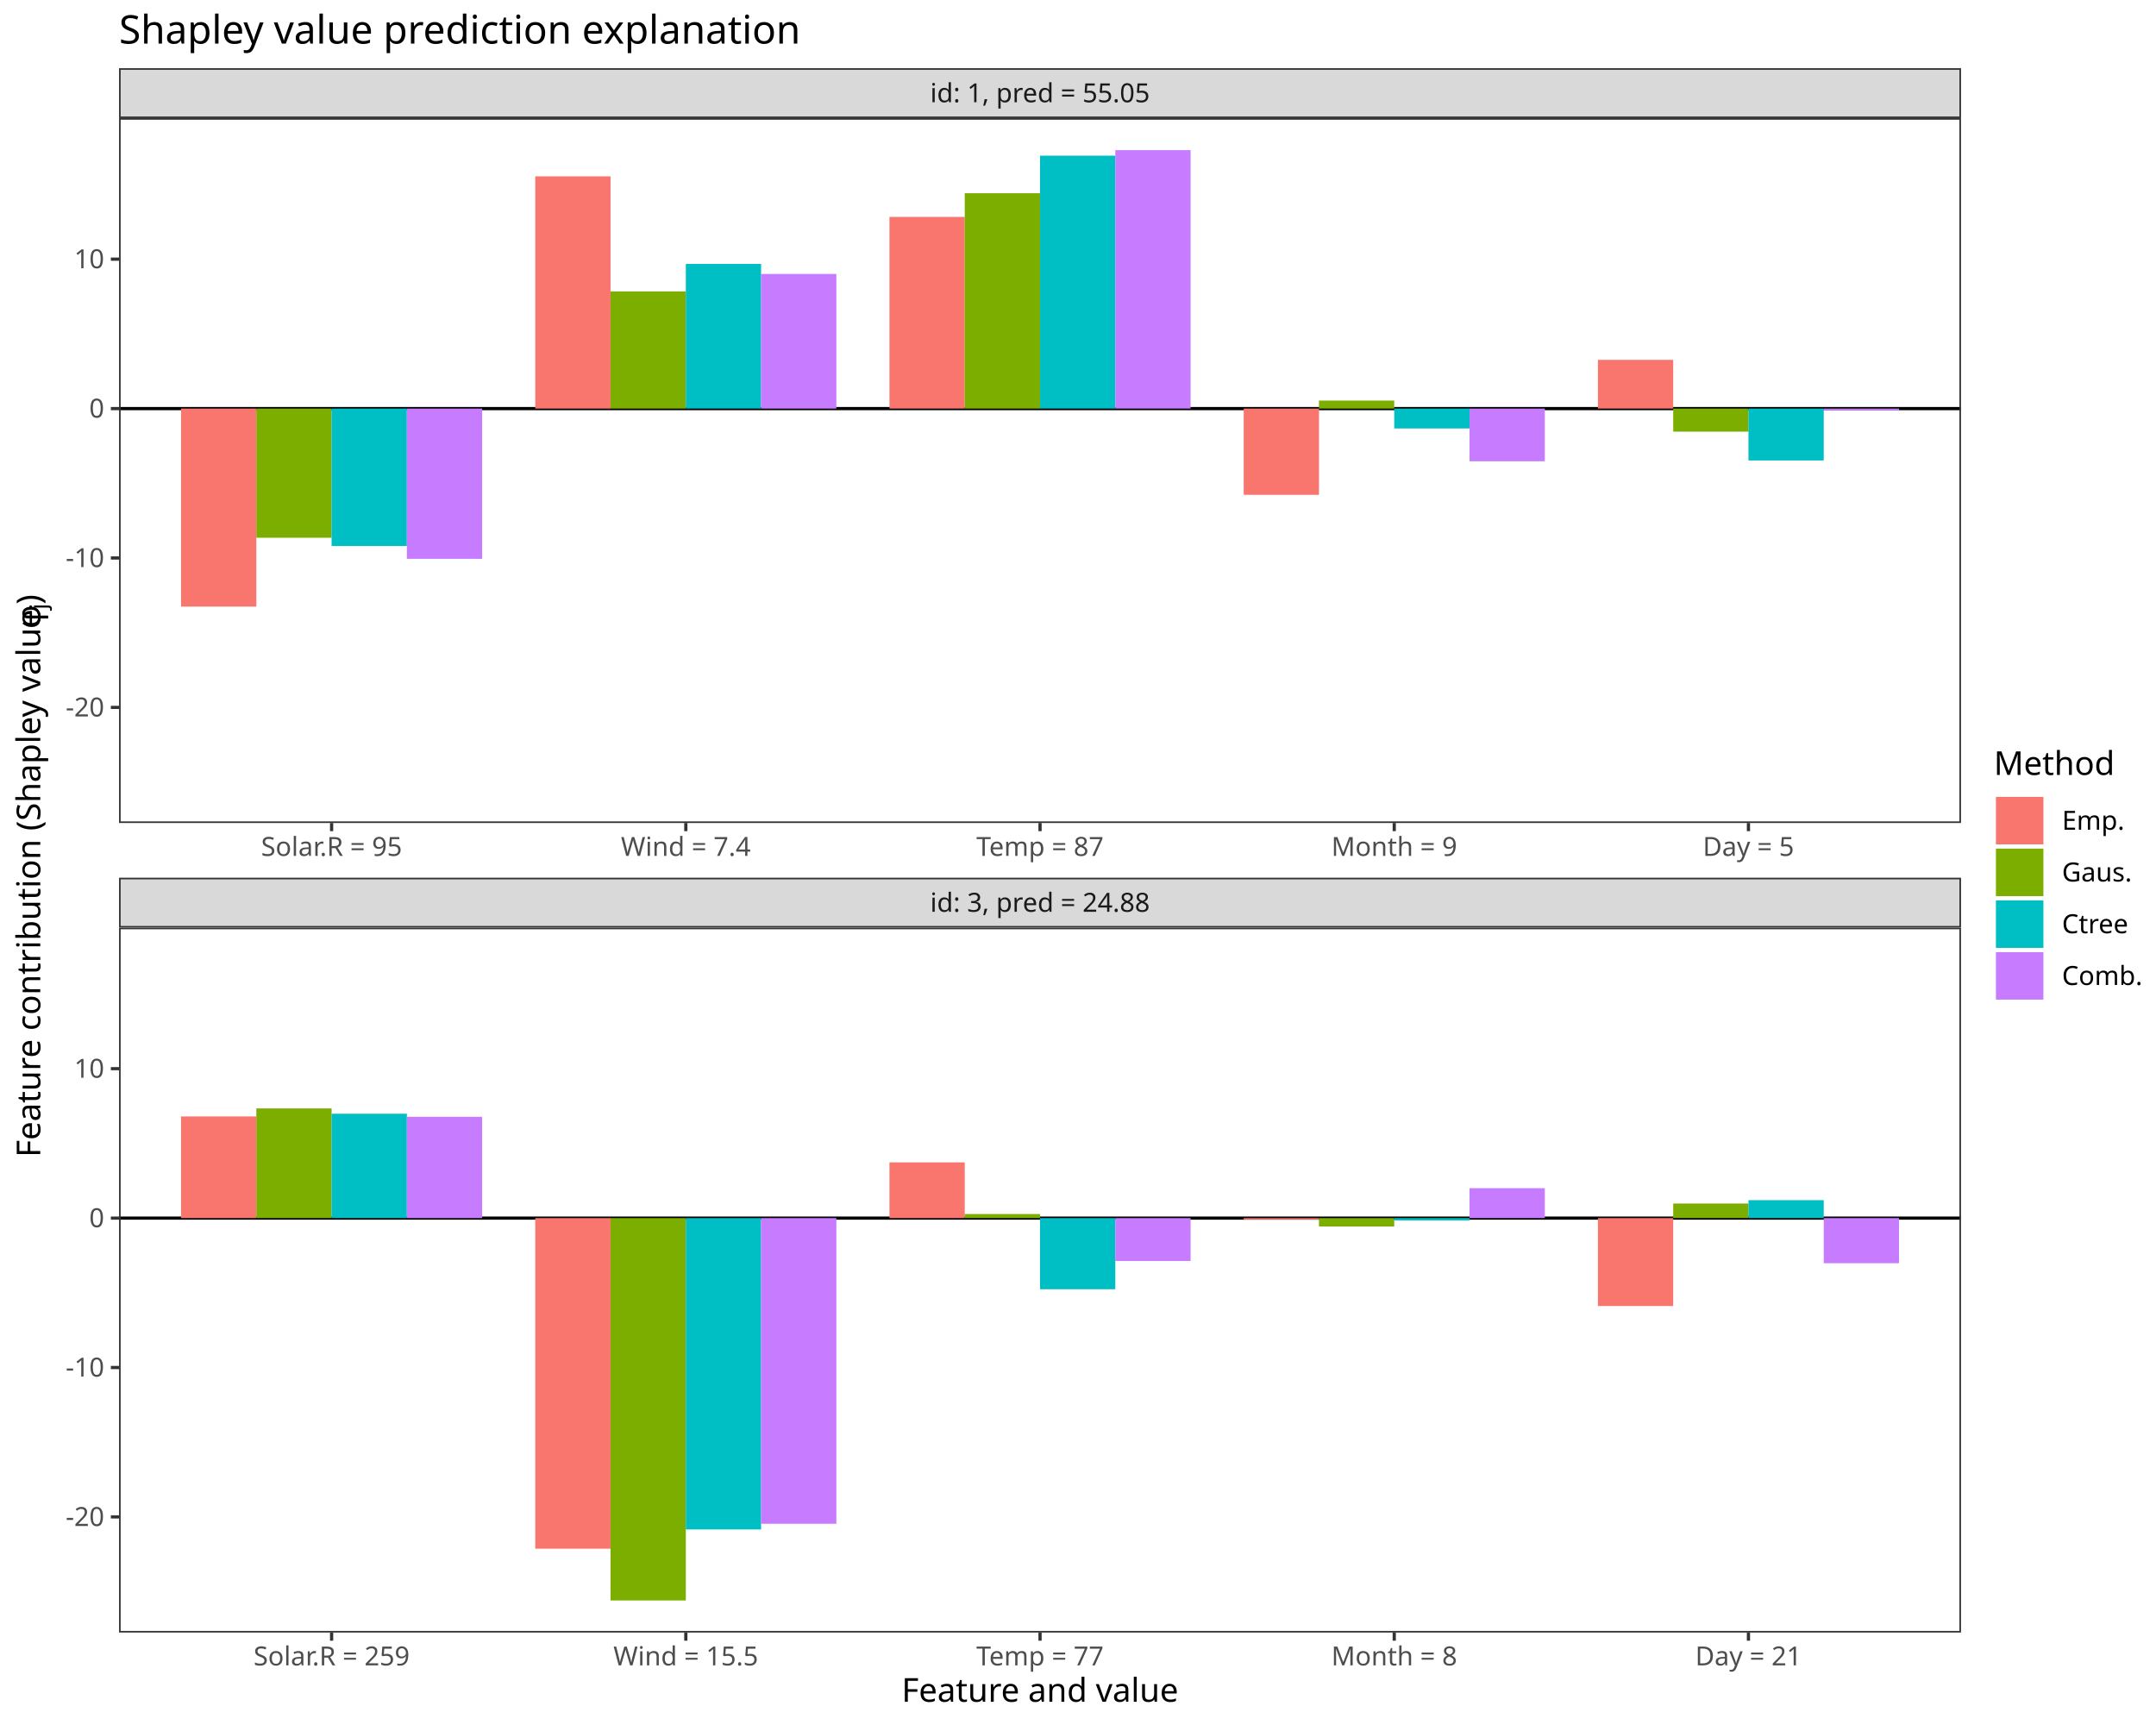
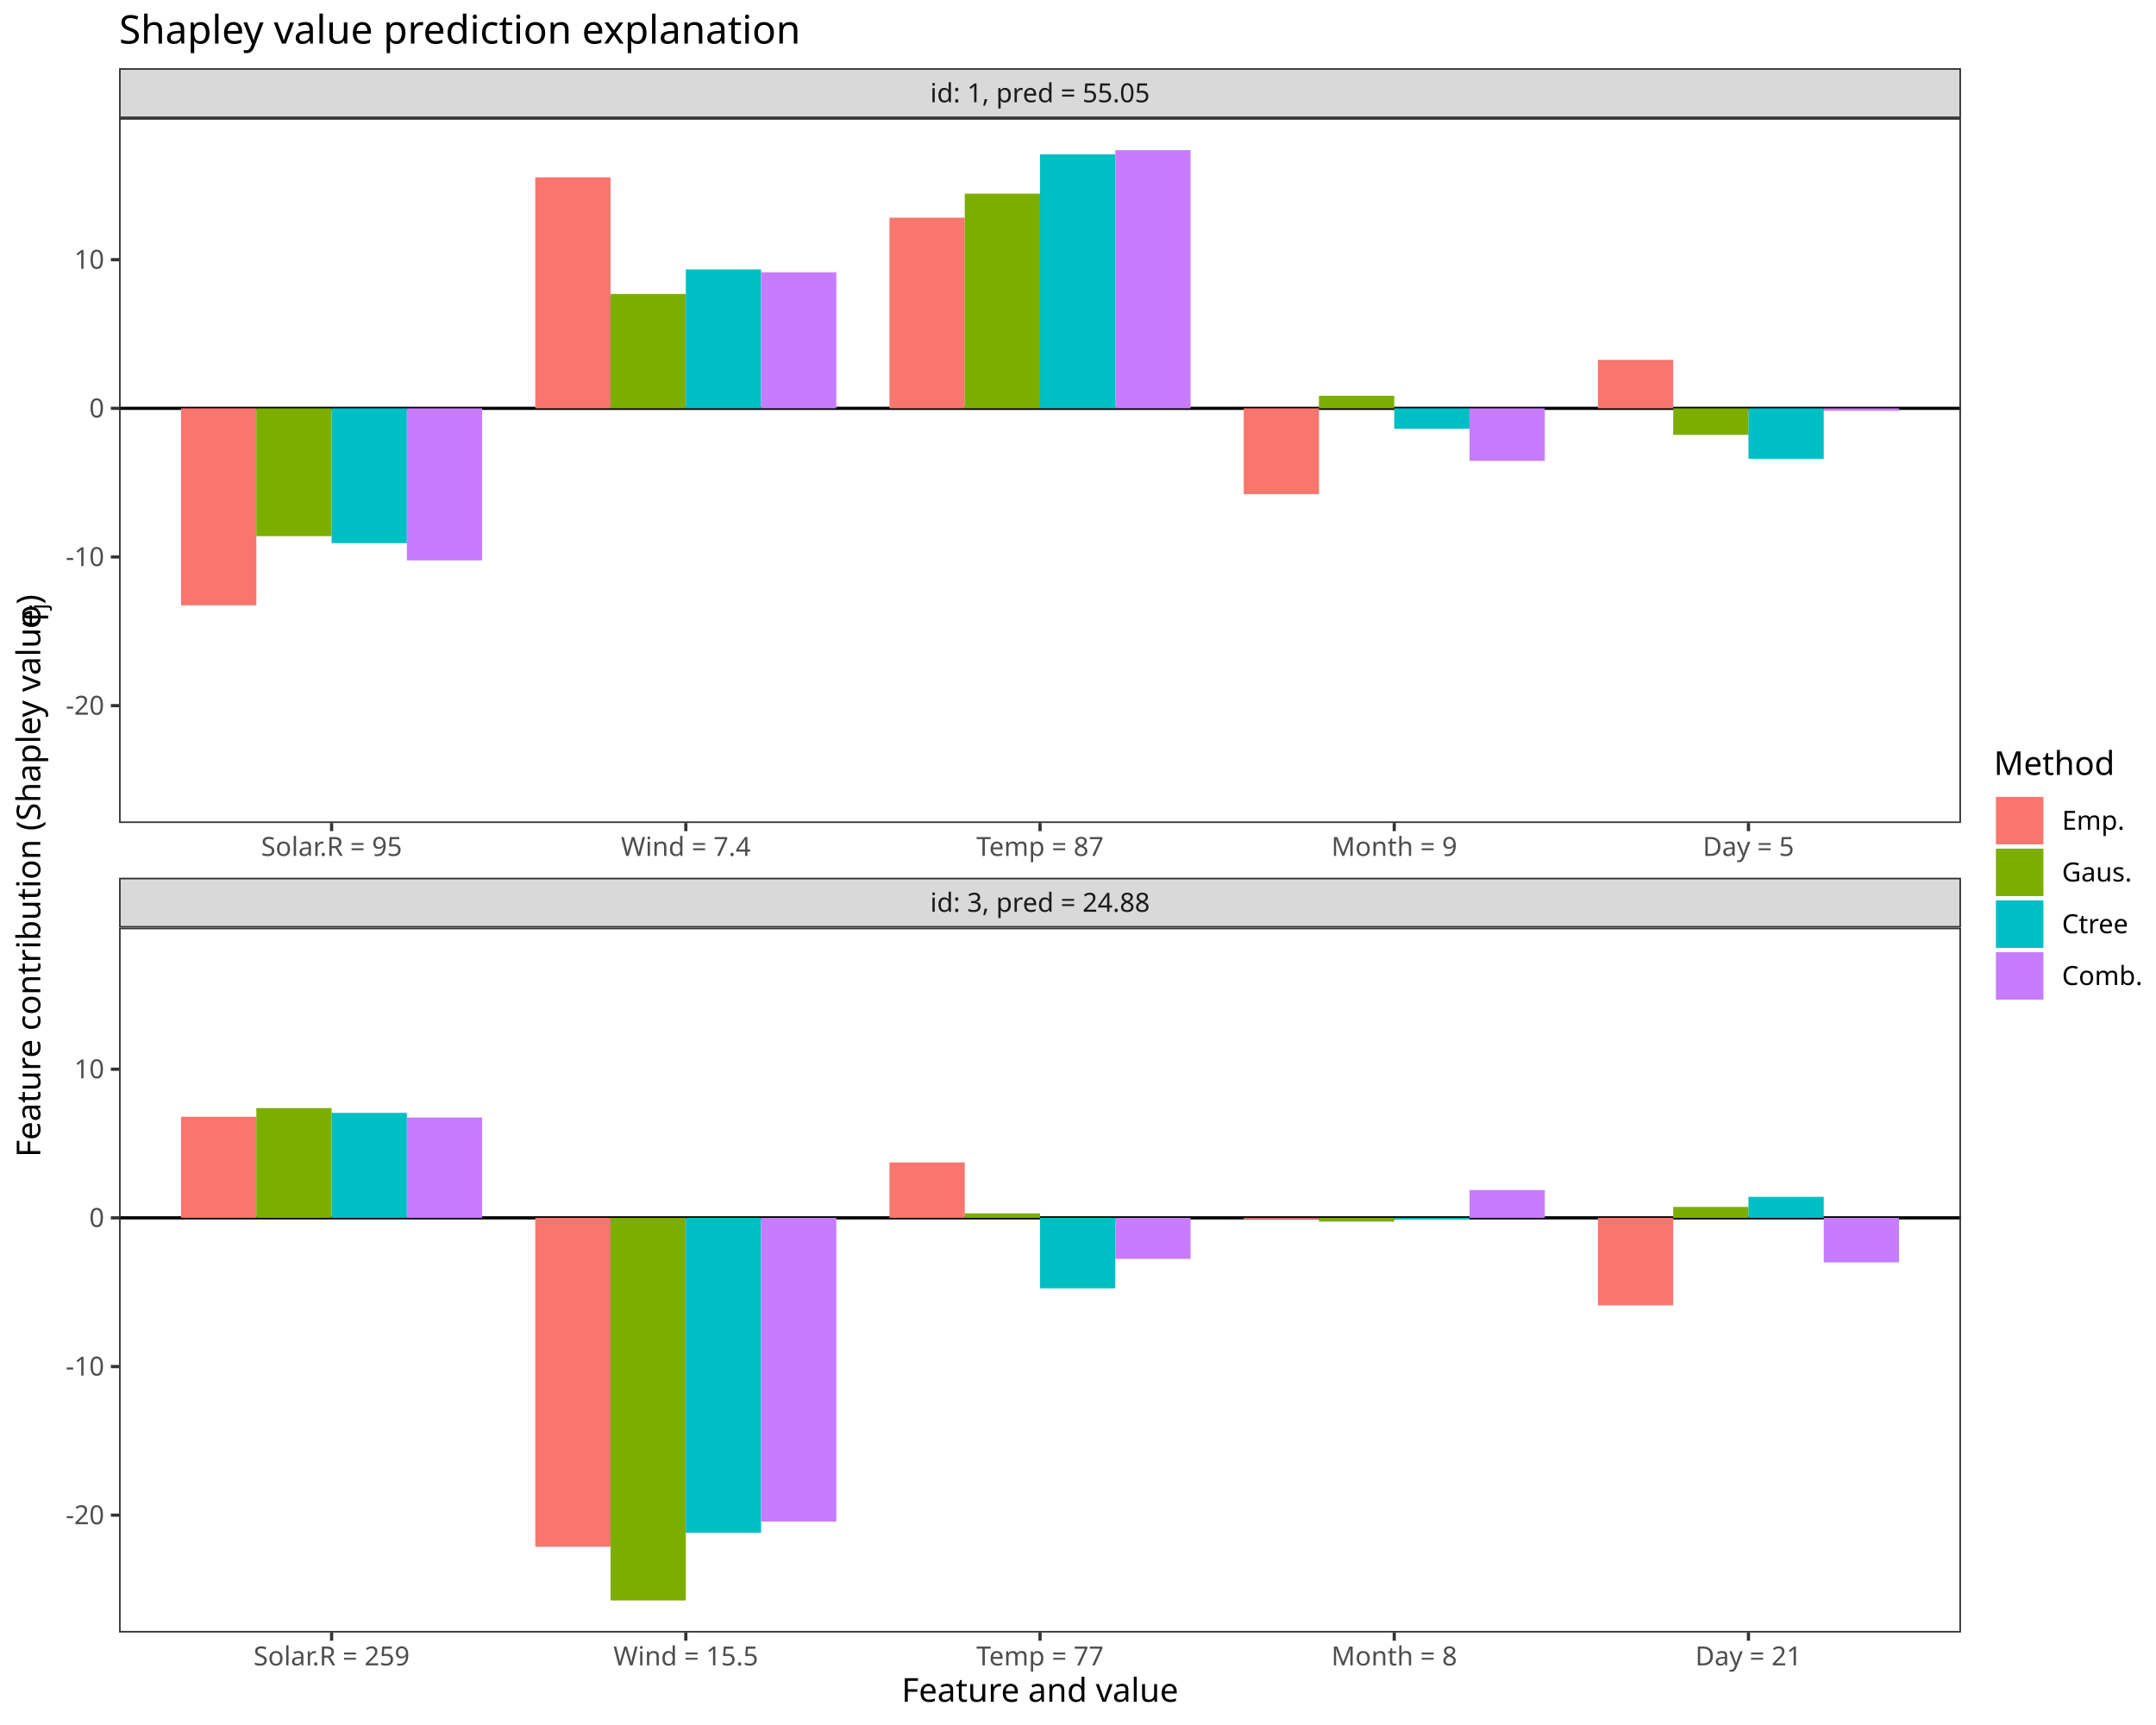
<svg xmlns="http://www.w3.org/2000/svg" class="svglite" data-engine-version="2.0" width="720.00pt" height="576.00pt" viewBox="0 0 720.00 576.00">
  <defs>
    <style type="text/css">
    .svglite line, .svglite polyline, .svglite polygon, .svglite path, .svglite rect, .svglite circle {
      fill: none;
      stroke: #000000;
      stroke-linecap: round;
      stroke-linejoin: round;
      stroke-miterlimit: 10.00;
    }
  </style>
  </defs>
  <rect width="100%" height="100%" style="stroke: none; fill: #FFFFFF;" />
  <defs>
    <clipPath id="cpMC4wMHw3MjAuMDB8MC4wMHw1NzYuMDA=">
      <rect x="0.00" y="0.00" width="720.00" height="576.00" />
    </clipPath>
  </defs>
  <g clip-path="url(#cpMC4wMHw3MjAuMDB8MC4wMHw1NzYuMDA=)">
    <rect x="0.00" y="0.00" width="720.00" height="576.00" style="stroke-width: 1.07; stroke: #FFFFFF; fill: #FFFFFF;" />
  </g>
  <defs>
    <clipPath id="cpMzkuNzZ8NjU0Ljg4fDM5LjQzfDI3NC44MA==">
      <rect x="39.76" y="39.43" width="615.12" height="235.37" />
    </clipPath>
  </defs>
  <g clip-path="url(#cpMzkuNzZ8NjU0Ljg4fDM5LjQzfDI3NC44MA==)">
    <rect x="39.76" y="39.43" width="615.12" height="235.37" style="stroke-width: 1.07; stroke: none; fill: #FFFFFF;" />
-     <line x1="-575.36" y1="136.43" x2="1269.99" y2="136.43" style="stroke-width: 1.07; stroke-linecap: butt;" />
-     <rect x="60.46" y="136.43" width="25.14" height="66.12" style="stroke-width: 1.07; stroke: none; stroke-linecap: butt; stroke-linejoin: miter; fill: #F8766D;" />
-     <rect x="85.60" y="136.43" width="25.14" height="43.13" style="stroke-width: 1.07; stroke: none; stroke-linecap: butt; stroke-linejoin: miter; fill: #7CAE00;" />
-     <rect x="110.74" y="136.43" width="25.14" height="45.89" style="stroke-width: 1.07; stroke: none; stroke-linecap: butt; stroke-linejoin: miter; fill: #00BFC4;" />
-     <rect x="135.87" y="136.43" width="25.14" height="50.17" style="stroke-width: 1.07; stroke: none; stroke-linecap: butt; stroke-linejoin: miter; fill: #C77CFF;" />
-     <rect x="178.75" y="58.89" width="25.14" height="77.54" style="stroke-width: 1.07; stroke: none; stroke-linecap: butt; stroke-linejoin: miter; fill: #F8766D;" />
-     <rect x="203.89" y="97.30" width="25.14" height="39.13" style="stroke-width: 1.07; stroke: none; stroke-linecap: butt; stroke-linejoin: miter; fill: #7CAE00;" />
-     <rect x="229.03" y="88.13" width="25.14" height="48.29" style="stroke-width: 1.07; stroke: none; stroke-linecap: butt; stroke-linejoin: miter; fill: #00BFC4;" />
-     <rect x="254.16" y="91.48" width="25.14" height="44.95" style="stroke-width: 1.07; stroke: none; stroke-linecap: butt; stroke-linejoin: miter; fill: #C77CFF;" />
-     <rect x="297.04" y="72.43" width="25.14" height="63.99" style="stroke-width: 1.07; stroke: none; stroke-linecap: butt; stroke-linejoin: miter; fill: #F8766D;" />
-     <rect x="322.18" y="64.52" width="25.14" height="71.91" style="stroke-width: 1.07; stroke: none; stroke-linecap: butt; stroke-linejoin: miter; fill: #7CAE00;" />
-     <rect x="347.32" y="51.98" width="25.14" height="84.44" style="stroke-width: 1.07; stroke: none; stroke-linecap: butt; stroke-linejoin: miter; fill: #00BFC4;" />
-     <rect x="372.46" y="50.13" width="25.14" height="86.29" style="stroke-width: 1.07; stroke: none; stroke-linecap: butt; stroke-linejoin: miter; fill: #C77CFF;" />
-     <rect x="415.34" y="136.43" width="25.14" height="28.80" style="stroke-width: 1.07; stroke: none; stroke-linecap: butt; stroke-linejoin: miter; fill: #F8766D;" />
-     <rect x="440.47" y="133.76" width="25.14" height="2.67" style="stroke-width: 1.07; stroke: none; stroke-linecap: butt; stroke-linejoin: miter; fill: #7CAE00;" />
-     <rect x="465.61" y="136.43" width="25.14" height="6.64" style="stroke-width: 1.07; stroke: none; stroke-linecap: butt; stroke-linejoin: miter; fill: #00BFC4;" />
-     <rect x="490.75" y="136.43" width="25.14" height="17.60" style="stroke-width: 1.07; stroke: none; stroke-linecap: butt; stroke-linejoin: miter; fill: #C77CFF;" />
-     <rect x="533.63" y="120.16" width="25.14" height="16.26" style="stroke-width: 1.07; stroke: none; stroke-linecap: butt; stroke-linejoin: miter; fill: #F8766D;" />
-     <rect x="558.77" y="136.43" width="25.14" height="7.70" style="stroke-width: 1.07; stroke: none; stroke-linecap: butt; stroke-linejoin: miter; fill: #7CAE00;" />
-     <rect x="583.90" y="136.43" width="25.14" height="17.33" style="stroke-width: 1.07; stroke: none; stroke-linecap: butt; stroke-linejoin: miter; fill: #00BFC4;" />
-     <rect x="609.04" y="136.43" width="25.14" height="0.60" style="stroke-width: 1.07; stroke: none; stroke-linecap: butt; stroke-linejoin: miter; fill: #C77CFF;" />
+     <line x1="-575.36" y1="136.35" x2="1269.99" y2="136.35" style="stroke-width: 1.07; stroke-linecap: butt;" />
+     <rect x="60.46" y="136.35" width="25.14" height="65.78" style="stroke-width: 1.07; stroke: none; stroke-linecap: butt; stroke-linejoin: miter; fill: #F8766D;" />
+     <rect x="85.60" y="136.35" width="25.14" height="42.68" style="stroke-width: 1.07; stroke: none; stroke-linecap: butt; stroke-linejoin: miter; fill: #7CAE00;" />
+     <rect x="110.74" y="136.35" width="25.14" height="45.01" style="stroke-width: 1.07; stroke: none; stroke-linecap: butt; stroke-linejoin: miter; fill: #00BFC4;" />
+     <rect x="135.87" y="136.35" width="25.14" height="50.77" style="stroke-width: 1.07; stroke: none; stroke-linecap: butt; stroke-linejoin: miter; fill: #C77CFF;" />
+     <rect x="178.75" y="59.21" width="25.14" height="77.14" style="stroke-width: 1.07; stroke: none; stroke-linecap: butt; stroke-linejoin: miter; fill: #F8766D;" />
+     <rect x="203.89" y="98.16" width="25.14" height="38.19" style="stroke-width: 1.07; stroke: none; stroke-linecap: butt; stroke-linejoin: miter; fill: #7CAE00;" />
+     <rect x="229.03" y="89.97" width="25.14" height="46.38" style="stroke-width: 1.07; stroke: none; stroke-linecap: butt; stroke-linejoin: miter; fill: #00BFC4;" />
+     <rect x="254.16" y="90.91" width="25.14" height="45.44" style="stroke-width: 1.07; stroke: none; stroke-linecap: butt; stroke-linejoin: miter; fill: #C77CFF;" />
+     <rect x="297.04" y="72.69" width="25.14" height="63.66" style="stroke-width: 1.07; stroke: none; stroke-linecap: butt; stroke-linejoin: miter; fill: #F8766D;" />
+     <rect x="322.18" y="64.66" width="25.14" height="71.68" style="stroke-width: 1.07; stroke: none; stroke-linecap: butt; stroke-linejoin: miter; fill: #7CAE00;" />
+     <rect x="347.32" y="51.52" width="25.14" height="84.83" style="stroke-width: 1.07; stroke: none; stroke-linecap: butt; stroke-linejoin: miter; fill: #00BFC4;" />
+     <rect x="372.46" y="50.13" width="25.14" height="86.22" style="stroke-width: 1.07; stroke: none; stroke-linecap: butt; stroke-linejoin: miter; fill: #C77CFF;" />
+     <rect x="415.34" y="136.35" width="25.14" height="28.65" style="stroke-width: 1.07; stroke: none; stroke-linecap: butt; stroke-linejoin: miter; fill: #F8766D;" />
+     <rect x="440.47" y="132.16" width="25.14" height="4.19" style="stroke-width: 1.07; stroke: none; stroke-linecap: butt; stroke-linejoin: miter; fill: #7CAE00;" />
+     <rect x="465.61" y="136.35" width="25.14" height="6.82" style="stroke-width: 1.07; stroke: none; stroke-linecap: butt; stroke-linejoin: miter; fill: #00BFC4;" />
+     <rect x="490.75" y="136.35" width="25.14" height="17.54" style="stroke-width: 1.07; stroke: none; stroke-linecap: butt; stroke-linejoin: miter; fill: #C77CFF;" />
+     <rect x="533.63" y="120.17" width="25.14" height="16.18" style="stroke-width: 1.07; stroke: none; stroke-linecap: butt; stroke-linejoin: miter; fill: #F8766D;" />
+     <rect x="558.77" y="136.35" width="25.14" height="8.84" style="stroke-width: 1.07; stroke: none; stroke-linecap: butt; stroke-linejoin: miter; fill: #7CAE00;" />
+     <rect x="583.90" y="136.35" width="25.14" height="16.84" style="stroke-width: 1.07; stroke: none; stroke-linecap: butt; stroke-linejoin: miter; fill: #00BFC4;" />
+     <rect x="609.04" y="136.35" width="25.14" height="0.80" style="stroke-width: 1.07; stroke: none; stroke-linecap: butt; stroke-linejoin: miter; fill: #C77CFF;" />
    <rect x="39.76" y="39.43" width="615.12" height="235.37" style="stroke-width: 1.07; stroke: #333333;" />
  </g>
  <g clip-path="url(#cpMC4wMHw3MjAuMDB8MC4wMHw1NzYuMDA=)">
</g>
  <defs>
    <clipPath id="cpMzkuNzZ8NjU0Ljg4fDMwOS43NXw1NDUuMTE=">
      <rect x="39.76" y="309.75" width="615.12" height="235.37" />
    </clipPath>
  </defs>
  <g clip-path="url(#cpMzkuNzZ8NjU0Ljg4fDMwOS43NXw1NDUuMTE=)">
    <rect x="39.76" y="309.75" width="615.12" height="235.37" style="stroke-width: 1.07; stroke: none; fill: #FFFFFF;" />
-     <line x1="-575.36" y1="406.74" x2="1269.99" y2="406.74" style="stroke-width: 1.07; stroke-linecap: butt;" />
-     <rect x="60.46" y="372.79" width="25.14" height="33.95" style="stroke-width: 1.07; stroke: none; stroke-linecap: butt; stroke-linejoin: miter; fill: #F8766D;" />
-     <rect x="85.60" y="370.12" width="25.14" height="36.62" style="stroke-width: 1.07; stroke: none; stroke-linecap: butt; stroke-linejoin: miter; fill: #7CAE00;" />
-     <rect x="110.74" y="371.89" width="25.14" height="34.85" style="stroke-width: 1.07; stroke: none; stroke-linecap: butt; stroke-linejoin: miter; fill: #00BFC4;" />
-     <rect x="135.87" y="372.92" width="25.14" height="33.82" style="stroke-width: 1.07; stroke: none; stroke-linecap: butt; stroke-linejoin: miter; fill: #C77CFF;" />
-     <rect x="178.75" y="406.74" width="25.14" height="110.39" style="stroke-width: 1.07; stroke: none; stroke-linecap: butt; stroke-linejoin: miter; fill: #F8766D;" />
-     <rect x="203.89" y="406.74" width="25.14" height="127.68" style="stroke-width: 1.07; stroke: none; stroke-linecap: butt; stroke-linejoin: miter; fill: #7CAE00;" />
-     <rect x="229.03" y="406.74" width="25.14" height="103.96" style="stroke-width: 1.07; stroke: none; stroke-linecap: butt; stroke-linejoin: miter; fill: #00BFC4;" />
-     <rect x="254.16" y="406.74" width="25.14" height="102.07" style="stroke-width: 1.07; stroke: none; stroke-linecap: butt; stroke-linejoin: miter; fill: #C77CFF;" />
-     <rect x="297.04" y="388.13" width="25.14" height="18.61" style="stroke-width: 1.07; stroke: none; stroke-linecap: butt; stroke-linejoin: miter; fill: #F8766D;" />
-     <rect x="322.18" y="405.38" width="25.14" height="1.36" style="stroke-width: 1.07; stroke: none; stroke-linecap: butt; stroke-linejoin: miter; fill: #7CAE00;" />
-     <rect x="347.32" y="406.74" width="25.14" height="23.76" style="stroke-width: 1.07; stroke: none; stroke-linecap: butt; stroke-linejoin: miter; fill: #00BFC4;" />
-     <rect x="372.46" y="406.74" width="25.14" height="14.31" style="stroke-width: 1.07; stroke: none; stroke-linecap: butt; stroke-linejoin: miter; fill: #C77CFF;" />
-     <rect x="415.34" y="406.74" width="25.14" height="0.46" style="stroke-width: 1.07; stroke: none; stroke-linecap: butt; stroke-linejoin: miter; fill: #F8766D;" />
-     <rect x="440.47" y="406.74" width="25.14" height="2.80" style="stroke-width: 1.07; stroke: none; stroke-linecap: butt; stroke-linejoin: miter; fill: #7CAE00;" />
-     <rect x="465.61" y="406.74" width="25.14" height="0.77" style="stroke-width: 1.07; stroke: none; stroke-linecap: butt; stroke-linejoin: miter; fill: #00BFC4;" />
-     <rect x="490.75" y="396.75" width="25.14" height="9.98" style="stroke-width: 1.07; stroke: none; stroke-linecap: butt; stroke-linejoin: miter; fill: #C77CFF;" />
-     <rect x="533.63" y="406.74" width="25.14" height="29.36" style="stroke-width: 1.07; stroke: none; stroke-linecap: butt; stroke-linejoin: miter; fill: #F8766D;" />
-     <rect x="558.77" y="401.88" width="25.14" height="4.85" style="stroke-width: 1.07; stroke: none; stroke-linecap: butt; stroke-linejoin: miter; fill: #7CAE00;" />
-     <rect x="583.90" y="400.75" width="25.14" height="5.99" style="stroke-width: 1.07; stroke: none; stroke-linecap: butt; stroke-linejoin: miter; fill: #00BFC4;" />
-     <rect x="609.04" y="406.74" width="25.14" height="15.07" style="stroke-width: 1.07; stroke: none; stroke-linecap: butt; stroke-linejoin: miter; fill: #C77CFF;" />
+     <line x1="-575.36" y1="406.66" x2="1269.99" y2="406.66" style="stroke-width: 1.07; stroke-linecap: butt;" />
+     <rect x="60.46" y="372.89" width="25.14" height="33.77" style="stroke-width: 1.07; stroke: none; stroke-linecap: butt; stroke-linejoin: miter; fill: #F8766D;" />
+     <rect x="85.60" y="370.00" width="25.14" height="36.66" style="stroke-width: 1.07; stroke: none; stroke-linecap: butt; stroke-linejoin: miter; fill: #7CAE00;" />
+     <rect x="110.74" y="371.60" width="25.14" height="35.06" style="stroke-width: 1.07; stroke: none; stroke-linecap: butt; stroke-linejoin: miter; fill: #00BFC4;" />
+     <rect x="135.87" y="373.15" width="25.14" height="33.51" style="stroke-width: 1.07; stroke: none; stroke-linecap: butt; stroke-linejoin: miter; fill: #C77CFF;" />
+     <rect x="178.75" y="406.66" width="25.14" height="109.82" style="stroke-width: 1.07; stroke: none; stroke-linecap: butt; stroke-linejoin: miter; fill: #F8766D;" />
+     <rect x="203.89" y="406.66" width="25.14" height="127.75" style="stroke-width: 1.07; stroke: none; stroke-linecap: butt; stroke-linejoin: miter; fill: #7CAE00;" />
+     <rect x="229.03" y="406.66" width="25.14" height="105.17" style="stroke-width: 1.07; stroke: none; stroke-linecap: butt; stroke-linejoin: miter; fill: #00BFC4;" />
+     <rect x="254.16" y="406.66" width="25.14" height="101.43" style="stroke-width: 1.07; stroke: none; stroke-linecap: butt; stroke-linejoin: miter; fill: #C77CFF;" />
+     <rect x="297.04" y="388.15" width="25.14" height="18.51" style="stroke-width: 1.07; stroke: none; stroke-linecap: butt; stroke-linejoin: miter; fill: #F8766D;" />
+     <rect x="322.18" y="405.16" width="25.14" height="1.50" style="stroke-width: 1.07; stroke: none; stroke-linecap: butt; stroke-linejoin: miter; fill: #7CAE00;" />
+     <rect x="347.32" y="406.66" width="25.14" height="23.53" style="stroke-width: 1.07; stroke: none; stroke-linecap: butt; stroke-linejoin: miter; fill: #00BFC4;" />
+     <rect x="372.46" y="406.66" width="25.14" height="13.70" style="stroke-width: 1.07; stroke: none; stroke-linecap: butt; stroke-linejoin: miter; fill: #C77CFF;" />
+     <rect x="415.34" y="406.66" width="25.14" height="0.46" style="stroke-width: 1.07; stroke: none; stroke-linecap: butt; stroke-linejoin: miter; fill: #F8766D;" />
+     <rect x="440.47" y="406.66" width="25.14" height="1.25" style="stroke-width: 1.07; stroke: none; stroke-linecap: butt; stroke-linejoin: miter; fill: #7CAE00;" />
+     <rect x="465.61" y="406.66" width="25.14" height="0.59" style="stroke-width: 1.07; stroke: none; stroke-linecap: butt; stroke-linejoin: miter; fill: #00BFC4;" />
+     <rect x="490.75" y="397.37" width="25.14" height="9.29" style="stroke-width: 1.07; stroke: none; stroke-linecap: butt; stroke-linejoin: miter; fill: #C77CFF;" />
+     <rect x="533.63" y="406.66" width="25.14" height="29.21" style="stroke-width: 1.07; stroke: none; stroke-linecap: butt; stroke-linejoin: miter; fill: #F8766D;" />
+     <rect x="558.77" y="403.01" width="25.14" height="3.65" style="stroke-width: 1.07; stroke: none; stroke-linecap: butt; stroke-linejoin: miter; fill: #7CAE00;" />
+     <rect x="583.90" y="399.64" width="25.14" height="7.02" style="stroke-width: 1.07; stroke: none; stroke-linecap: butt; stroke-linejoin: miter; fill: #00BFC4;" />
+     <rect x="609.04" y="406.66" width="25.14" height="14.87" style="stroke-width: 1.07; stroke: none; stroke-linecap: butt; stroke-linejoin: miter; fill: #C77CFF;" />
    <rect x="39.76" y="309.75" width="615.12" height="235.37" style="stroke-width: 1.07; stroke: #333333;" />
  </g>
  <g clip-path="url(#cpMC4wMHw3MjAuMDB8MC4wMHw1NzYuMDA=)">
</g>
  <defs>
    <clipPath id="cpMzkuNzZ8NjU0Ljg4fDI5My4wOXwzMDkuNzU=">
      <rect x="39.76" y="293.09" width="615.12" height="16.65" />
    </clipPath>
  </defs>
  <g clip-path="url(#cpMzkuNzZ8NjU0Ljg4fDI5My4wOXwzMDkuNzU=)">
    <rect x="39.76" y="293.09" width="615.12" height="16.65" style="stroke-width: 1.07; stroke: #333333; fill: #D9D9D9;" />
    <text x="347.32" y="304.45" text-anchor="middle" style="font-size: 8.80px; fill: #1A1A1A; font-family: sans;" textLength="71.19px" lengthAdjust="spacingAndGlyphs">id: 3, pred = 24.88</text>
  </g>
  <g clip-path="url(#cpMC4wMHw3MjAuMDB8MC4wMHw1NzYuMDA=)">
</g>
  <defs>
    <clipPath id="cpMzkuNzZ8NjU0Ljg4fDIyLjc4fDM5LjQz">
      <rect x="39.76" y="22.78" width="615.12" height="16.65" />
    </clipPath>
  </defs>
  <g clip-path="url(#cpMzkuNzZ8NjU0Ljg4fDIyLjc4fDM5LjQz)">
    <rect x="39.76" y="22.78" width="615.12" height="16.65" style="stroke-width: 1.07; stroke: #333333; fill: #D9D9D9;" />
    <text x="347.32" y="34.14" text-anchor="middle" style="font-size: 8.80px; fill: #1A1A1A; font-family: sans;" textLength="71.19px" lengthAdjust="spacingAndGlyphs">id: 1, pred = 55.05</text>
  </g>
  <g clip-path="url(#cpMC4wMHw3MjAuMDB8MC4wMHw1NzYuMDA=)">
    <polyline points="110.74,547.85 110.74,545.11 " style="stroke-width: 1.07; stroke: #333333; stroke-linecap: butt;" />
    <polyline points="229.03,547.85 229.03,545.11 " style="stroke-width: 1.07; stroke: #333333; stroke-linecap: butt;" />
    <polyline points="347.32,547.85 347.32,545.11 " style="stroke-width: 1.07; stroke: #333333; stroke-linecap: butt;" />
    <polyline points="465.61,547.85 465.61,545.11 " style="stroke-width: 1.07; stroke: #333333; stroke-linecap: butt;" />
    <polyline points="583.90,547.85 583.90,545.11 " style="stroke-width: 1.07; stroke: #333333; stroke-linecap: butt;" />
    <text x="110.74" y="556.10" text-anchor="middle" style="font-size: 8.80px; fill: #4D4D4D; font-family: sans;" textLength="54.06px" lengthAdjust="spacingAndGlyphs">Solar.R = 259</text>
    <text x="229.03" y="556.10" text-anchor="middle" style="font-size: 8.80px; fill: #4D4D4D; font-family: sans;" textLength="47.21px" lengthAdjust="spacingAndGlyphs">Wind = 15.5</text>
    <text x="347.32" y="556.10" text-anchor="middle" style="font-size: 8.80px; fill: #4D4D4D; font-family: sans;" textLength="42.32px" lengthAdjust="spacingAndGlyphs">Temp = 77</text>
    <text x="465.61" y="556.10" text-anchor="middle" style="font-size: 8.80px; fill: #4D4D4D; font-family: sans;" textLength="39.39px" lengthAdjust="spacingAndGlyphs">Month = 8</text>
    <text x="583.90" y="556.10" text-anchor="middle" style="font-size: 8.80px; fill: #4D4D4D; font-family: sans;" textLength="35.48px" lengthAdjust="spacingAndGlyphs">Day = 21</text>
    <polyline points="110.74,277.54 110.74,274.80 " style="stroke-width: 1.07; stroke: #333333; stroke-linecap: butt;" />
    <polyline points="229.03,277.54 229.03,274.80 " style="stroke-width: 1.07; stroke: #333333; stroke-linecap: butt;" />
    <polyline points="347.32,277.54 347.32,274.80 " style="stroke-width: 1.07; stroke: #333333; stroke-linecap: butt;" />
    <polyline points="465.61,277.54 465.61,274.80 " style="stroke-width: 1.07; stroke: #333333; stroke-linecap: butt;" />
    <polyline points="583.90,277.54 583.90,274.80 " style="stroke-width: 1.07; stroke: #333333; stroke-linecap: butt;" />
    <text x="110.74" y="285.79" text-anchor="middle" style="font-size: 8.80px; fill: #4D4D4D; font-family: sans;" textLength="49.17px" lengthAdjust="spacingAndGlyphs">Solar.R = 95</text>
    <text x="229.03" y="285.79" text-anchor="middle" style="font-size: 8.80px; fill: #4D4D4D; font-family: sans;" textLength="42.31px" lengthAdjust="spacingAndGlyphs">Wind = 7.4</text>
    <text x="347.32" y="285.79" text-anchor="middle" style="font-size: 8.80px; fill: #4D4D4D; font-family: sans;" textLength="42.32px" lengthAdjust="spacingAndGlyphs">Temp = 87</text>
    <text x="465.61" y="285.79" text-anchor="middle" style="font-size: 8.80px; fill: #4D4D4D; font-family: sans;" textLength="39.39px" lengthAdjust="spacingAndGlyphs">Month = 9</text>
    <text x="583.90" y="285.79" text-anchor="middle" style="font-size: 8.80px; fill: #4D4D4D; font-family: sans;" textLength="30.58px" lengthAdjust="spacingAndGlyphs">Day = 5</text>
-     <text x="34.83" y="239.24" text-anchor="end" style="font-size: 8.80px; fill: #4D4D4D; font-family: sans;" textLength="12.72px" lengthAdjust="spacingAndGlyphs">-20</text>
-     <text x="34.83" y="189.35" text-anchor="end" style="font-size: 8.80px; fill: #4D4D4D; font-family: sans;" textLength="12.72px" lengthAdjust="spacingAndGlyphs">-10</text>
-     <text x="34.83" y="139.45" text-anchor="end" style="font-size: 8.80px; fill: #4D4D4D; font-family: sans;" textLength="4.89px" lengthAdjust="spacingAndGlyphs">0</text>
-     <text x="34.83" y="89.56" text-anchor="end" style="font-size: 8.80px; fill: #4D4D4D; font-family: sans;" textLength="9.79px" lengthAdjust="spacingAndGlyphs">10</text>
-     <polyline points="37.02,236.21 39.76,236.21 " style="stroke-width: 1.07; stroke: #333333; stroke-linecap: butt;" />
-     <polyline points="37.02,186.32 39.76,186.32 " style="stroke-width: 1.07; stroke: #333333; stroke-linecap: butt;" />
-     <polyline points="37.02,136.43 39.76,136.43 " style="stroke-width: 1.07; stroke: #333333; stroke-linecap: butt;" />
-     <polyline points="37.02,86.53 39.76,86.53 " style="stroke-width: 1.07; stroke: #333333; stroke-linecap: butt;" />
-     <text x="34.83" y="509.55" text-anchor="end" style="font-size: 8.80px; fill: #4D4D4D; font-family: sans;" textLength="12.72px" lengthAdjust="spacingAndGlyphs">-20</text>
-     <text x="34.83" y="459.66" text-anchor="end" style="font-size: 8.80px; fill: #4D4D4D; font-family: sans;" textLength="12.72px" lengthAdjust="spacingAndGlyphs">-10</text>
-     <text x="34.83" y="409.77" text-anchor="end" style="font-size: 8.80px; fill: #4D4D4D; font-family: sans;" textLength="4.89px" lengthAdjust="spacingAndGlyphs">0</text>
-     <text x="34.83" y="359.87" text-anchor="end" style="font-size: 8.80px; fill: #4D4D4D; font-family: sans;" textLength="9.79px" lengthAdjust="spacingAndGlyphs">10</text>
-     <polyline points="37.02,506.52 39.76,506.52 " style="stroke-width: 1.07; stroke: #333333; stroke-linecap: butt;" />
-     <polyline points="37.02,456.63 39.76,456.63 " style="stroke-width: 1.07; stroke: #333333; stroke-linecap: butt;" />
-     <polyline points="37.02,406.74 39.76,406.74 " style="stroke-width: 1.07; stroke: #333333; stroke-linecap: butt;" />
-     <polyline points="37.02,356.84 39.76,356.84 " style="stroke-width: 1.07; stroke: #333333; stroke-linecap: butt;" />
+     <text x="34.83" y="238.65" text-anchor="end" style="font-size: 8.80px; fill: #4D4D4D; font-family: sans;" textLength="12.72px" lengthAdjust="spacingAndGlyphs">-20</text>
+     <text x="34.83" y="189.01" text-anchor="end" style="font-size: 8.80px; fill: #4D4D4D; font-family: sans;" textLength="12.72px" lengthAdjust="spacingAndGlyphs">-10</text>
+     <text x="34.83" y="139.38" text-anchor="end" style="font-size: 8.80px; fill: #4D4D4D; font-family: sans;" textLength="4.89px" lengthAdjust="spacingAndGlyphs">0</text>
+     <text x="34.83" y="89.74" text-anchor="end" style="font-size: 8.80px; fill: #4D4D4D; font-family: sans;" textLength="9.79px" lengthAdjust="spacingAndGlyphs">10</text>
+     <polyline points="37.02,235.62 39.76,235.62 " style="stroke-width: 1.07; stroke: #333333; stroke-linecap: butt;" />
+     <polyline points="37.02,185.98 39.76,185.98 " style="stroke-width: 1.07; stroke: #333333; stroke-linecap: butt;" />
+     <polyline points="37.02,136.35 39.76,136.35 " style="stroke-width: 1.07; stroke: #333333; stroke-linecap: butt;" />
+     <polyline points="37.02,86.71 39.76,86.71 " style="stroke-width: 1.07; stroke: #333333; stroke-linecap: butt;" />
+     <text x="34.83" y="508.96" text-anchor="end" style="font-size: 8.80px; fill: #4D4D4D; font-family: sans;" textLength="12.72px" lengthAdjust="spacingAndGlyphs">-20</text>
+     <text x="34.83" y="459.32" text-anchor="end" style="font-size: 8.80px; fill: #4D4D4D; font-family: sans;" textLength="12.72px" lengthAdjust="spacingAndGlyphs">-10</text>
+     <text x="34.83" y="409.69" text-anchor="end" style="font-size: 8.80px; fill: #4D4D4D; font-family: sans;" textLength="4.89px" lengthAdjust="spacingAndGlyphs">0</text>
+     <text x="34.83" y="360.05" text-anchor="end" style="font-size: 8.80px; fill: #4D4D4D; font-family: sans;" textLength="9.79px" lengthAdjust="spacingAndGlyphs">10</text>
+     <polyline points="37.02,505.93 39.76,505.93 " style="stroke-width: 1.07; stroke: #333333; stroke-linecap: butt;" />
+     <polyline points="37.02,456.30 39.76,456.30 " style="stroke-width: 1.07; stroke: #333333; stroke-linecap: butt;" />
+     <polyline points="37.02,406.66 39.76,406.66 " style="stroke-width: 1.07; stroke: #333333; stroke-linecap: butt;" />
+     <polyline points="37.02,357.03 39.76,357.03 " style="stroke-width: 1.07; stroke: #333333; stroke-linecap: butt;" />
    <text x="347.32" y="568.24" text-anchor="middle" style="font-size: 11.00px; font-family: sans;" textLength="88.68px" lengthAdjust="spacingAndGlyphs">Feature and value</text>
    <text transform="translate(13.45,386.40) rotate(-90)" style="font-size: 11.00px; font-family: sans;" textLength="173.67px" lengthAdjust="spacingAndGlyphs">Feature contribution (Shapley value</text>
    <text transform="translate(13.45,212.72) rotate(-90)" style="font-size: 11.00px; font-family: sans;" textLength="2.75px" lengthAdjust="spacingAndGlyphs"> </text>
    <text transform="translate(13.45,209.97) rotate(-90)" style="font-size: 11.00px; font-family: sans;" textLength="6.45px" lengthAdjust="spacingAndGlyphs">φ</text>
    <text transform="translate(15.49,203.52) rotate(-90)" style="font-size: 7.70px; font-family: sans;" textLength="1.71px" lengthAdjust="spacingAndGlyphs">j</text>
    <text transform="translate(13.45,201.81) rotate(-90)" style="font-size: 11.00px; font-family: sans;" textLength="3.66px" lengthAdjust="spacingAndGlyphs">)</text>
    <rect x="665.84" y="250.05" width="48.68" height="84.45" style="stroke-width: 1.07; stroke: none; fill: #FFFFFF;" />
    <text x="665.84" y="258.76" style="font-size: 11.00px; font-family: sans;" textLength="36.70px" lengthAdjust="spacingAndGlyphs">Method</text>
    <rect x="665.84" y="265.38" width="17.28" height="17.28" style="stroke-width: 1.07; stroke: none; fill: #FFFFFF;" />
    <rect x="666.54" y="266.09" width="15.86" height="15.86" style="stroke-width: 1.07; stroke: none; stroke-linecap: butt; stroke-linejoin: miter; fill: #F8766D;" />
    <rect x="665.84" y="282.66" width="17.28" height="17.28" style="stroke-width: 1.07; stroke: none; fill: #FFFFFF;" />
    <rect x="666.54" y="283.37" width="15.86" height="15.86" style="stroke-width: 1.07; stroke: none; stroke-linecap: butt; stroke-linejoin: miter; fill: #7CAE00;" />
    <rect x="665.84" y="299.94" width="17.28" height="17.28" style="stroke-width: 1.07; stroke: none; fill: #FFFFFF;" />
    <rect x="666.54" y="300.65" width="15.86" height="15.86" style="stroke-width: 1.07; stroke: none; stroke-linecap: butt; stroke-linejoin: miter; fill: #00BFC4;" />
    <rect x="665.84" y="317.22" width="17.28" height="17.28" style="stroke-width: 1.07; stroke: none; fill: #FFFFFF;" />
    <rect x="666.54" y="317.93" width="15.86" height="15.86" style="stroke-width: 1.07; stroke: none; stroke-linecap: butt; stroke-linejoin: miter; fill: #C77CFF;" />
    <text x="688.60" y="277.05" style="font-size: 8.80px; font-family: sans;" textLength="20.54px" lengthAdjust="spacingAndGlyphs">Emp.</text>
    <text x="688.60" y="294.33" style="font-size: 8.80px; font-family: sans;" textLength="23.49px" lengthAdjust="spacingAndGlyphs">Gaus.</text>
    <text x="688.60" y="311.61" style="font-size: 8.80px; font-family: sans;" textLength="21.52px" lengthAdjust="spacingAndGlyphs">Ctree</text>
    <text x="688.60" y="328.89" style="font-size: 8.80px; font-family: sans;" textLength="25.92px" lengthAdjust="spacingAndGlyphs">Comb.</text>
    <text x="39.76" y="14.56" style="font-size: 13.20px; font-family: sans;" textLength="215.04px" lengthAdjust="spacingAndGlyphs">Shapley value prediction explanation</text>
  </g>
</svg>
